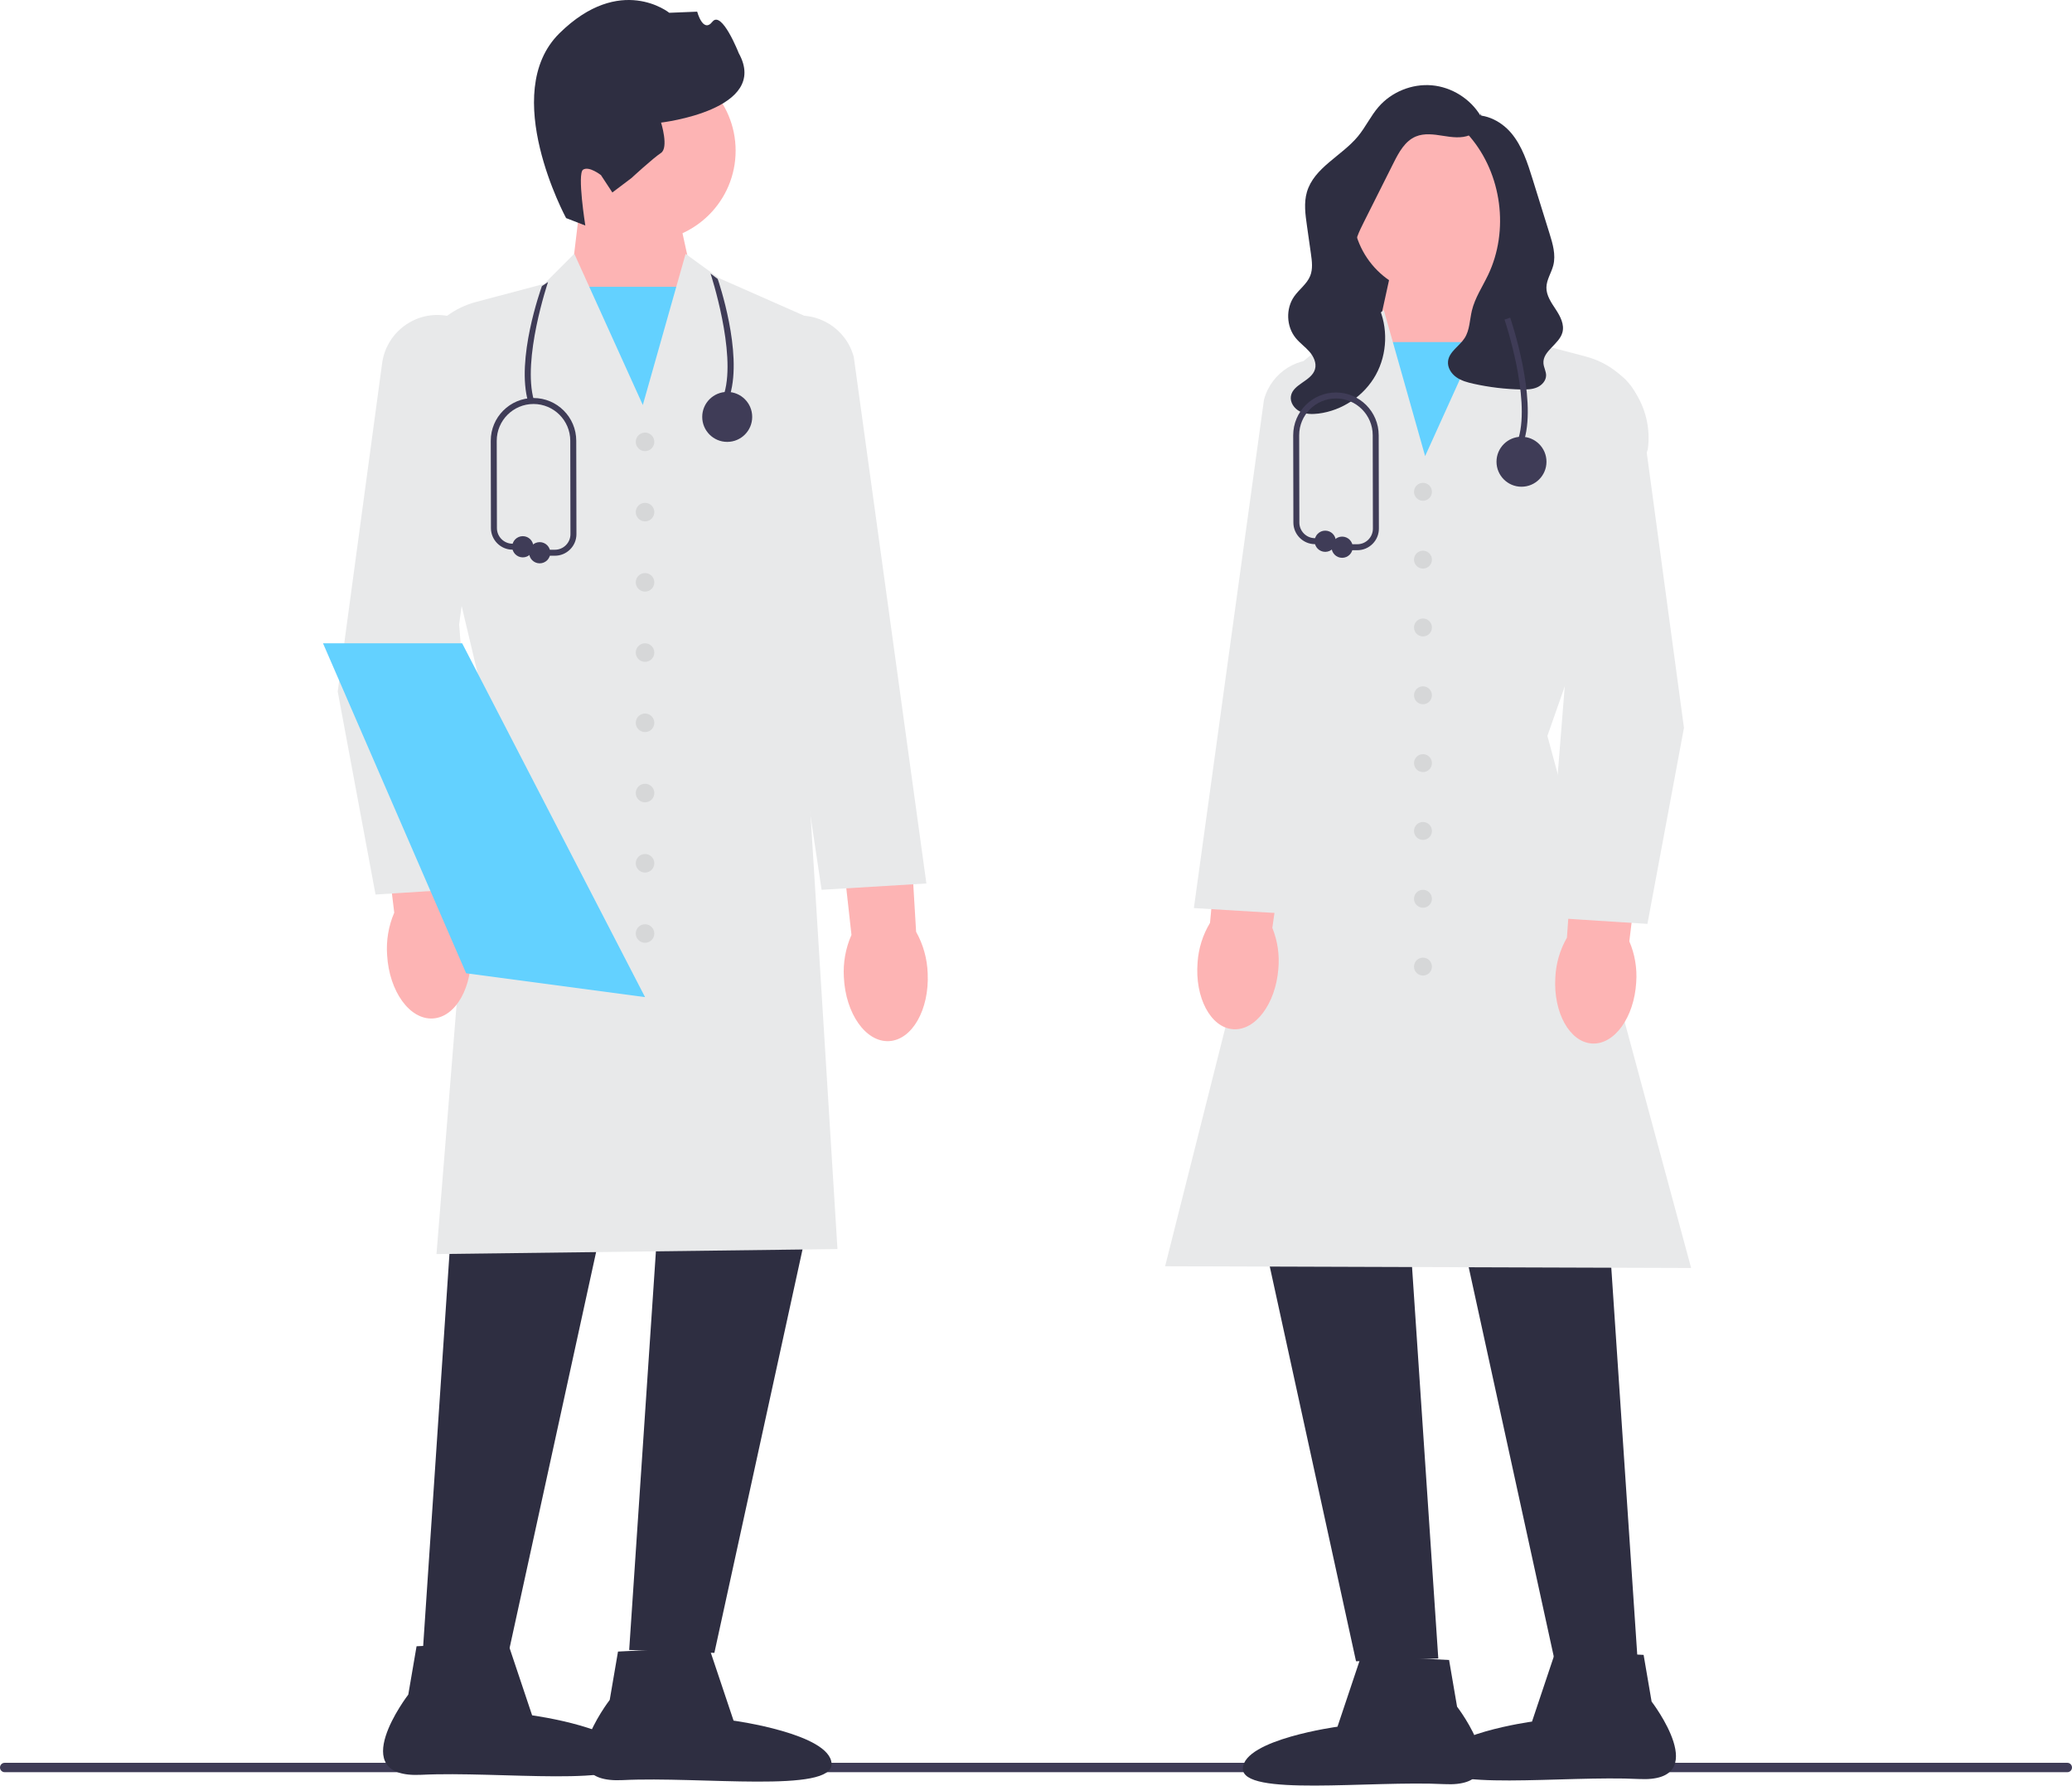
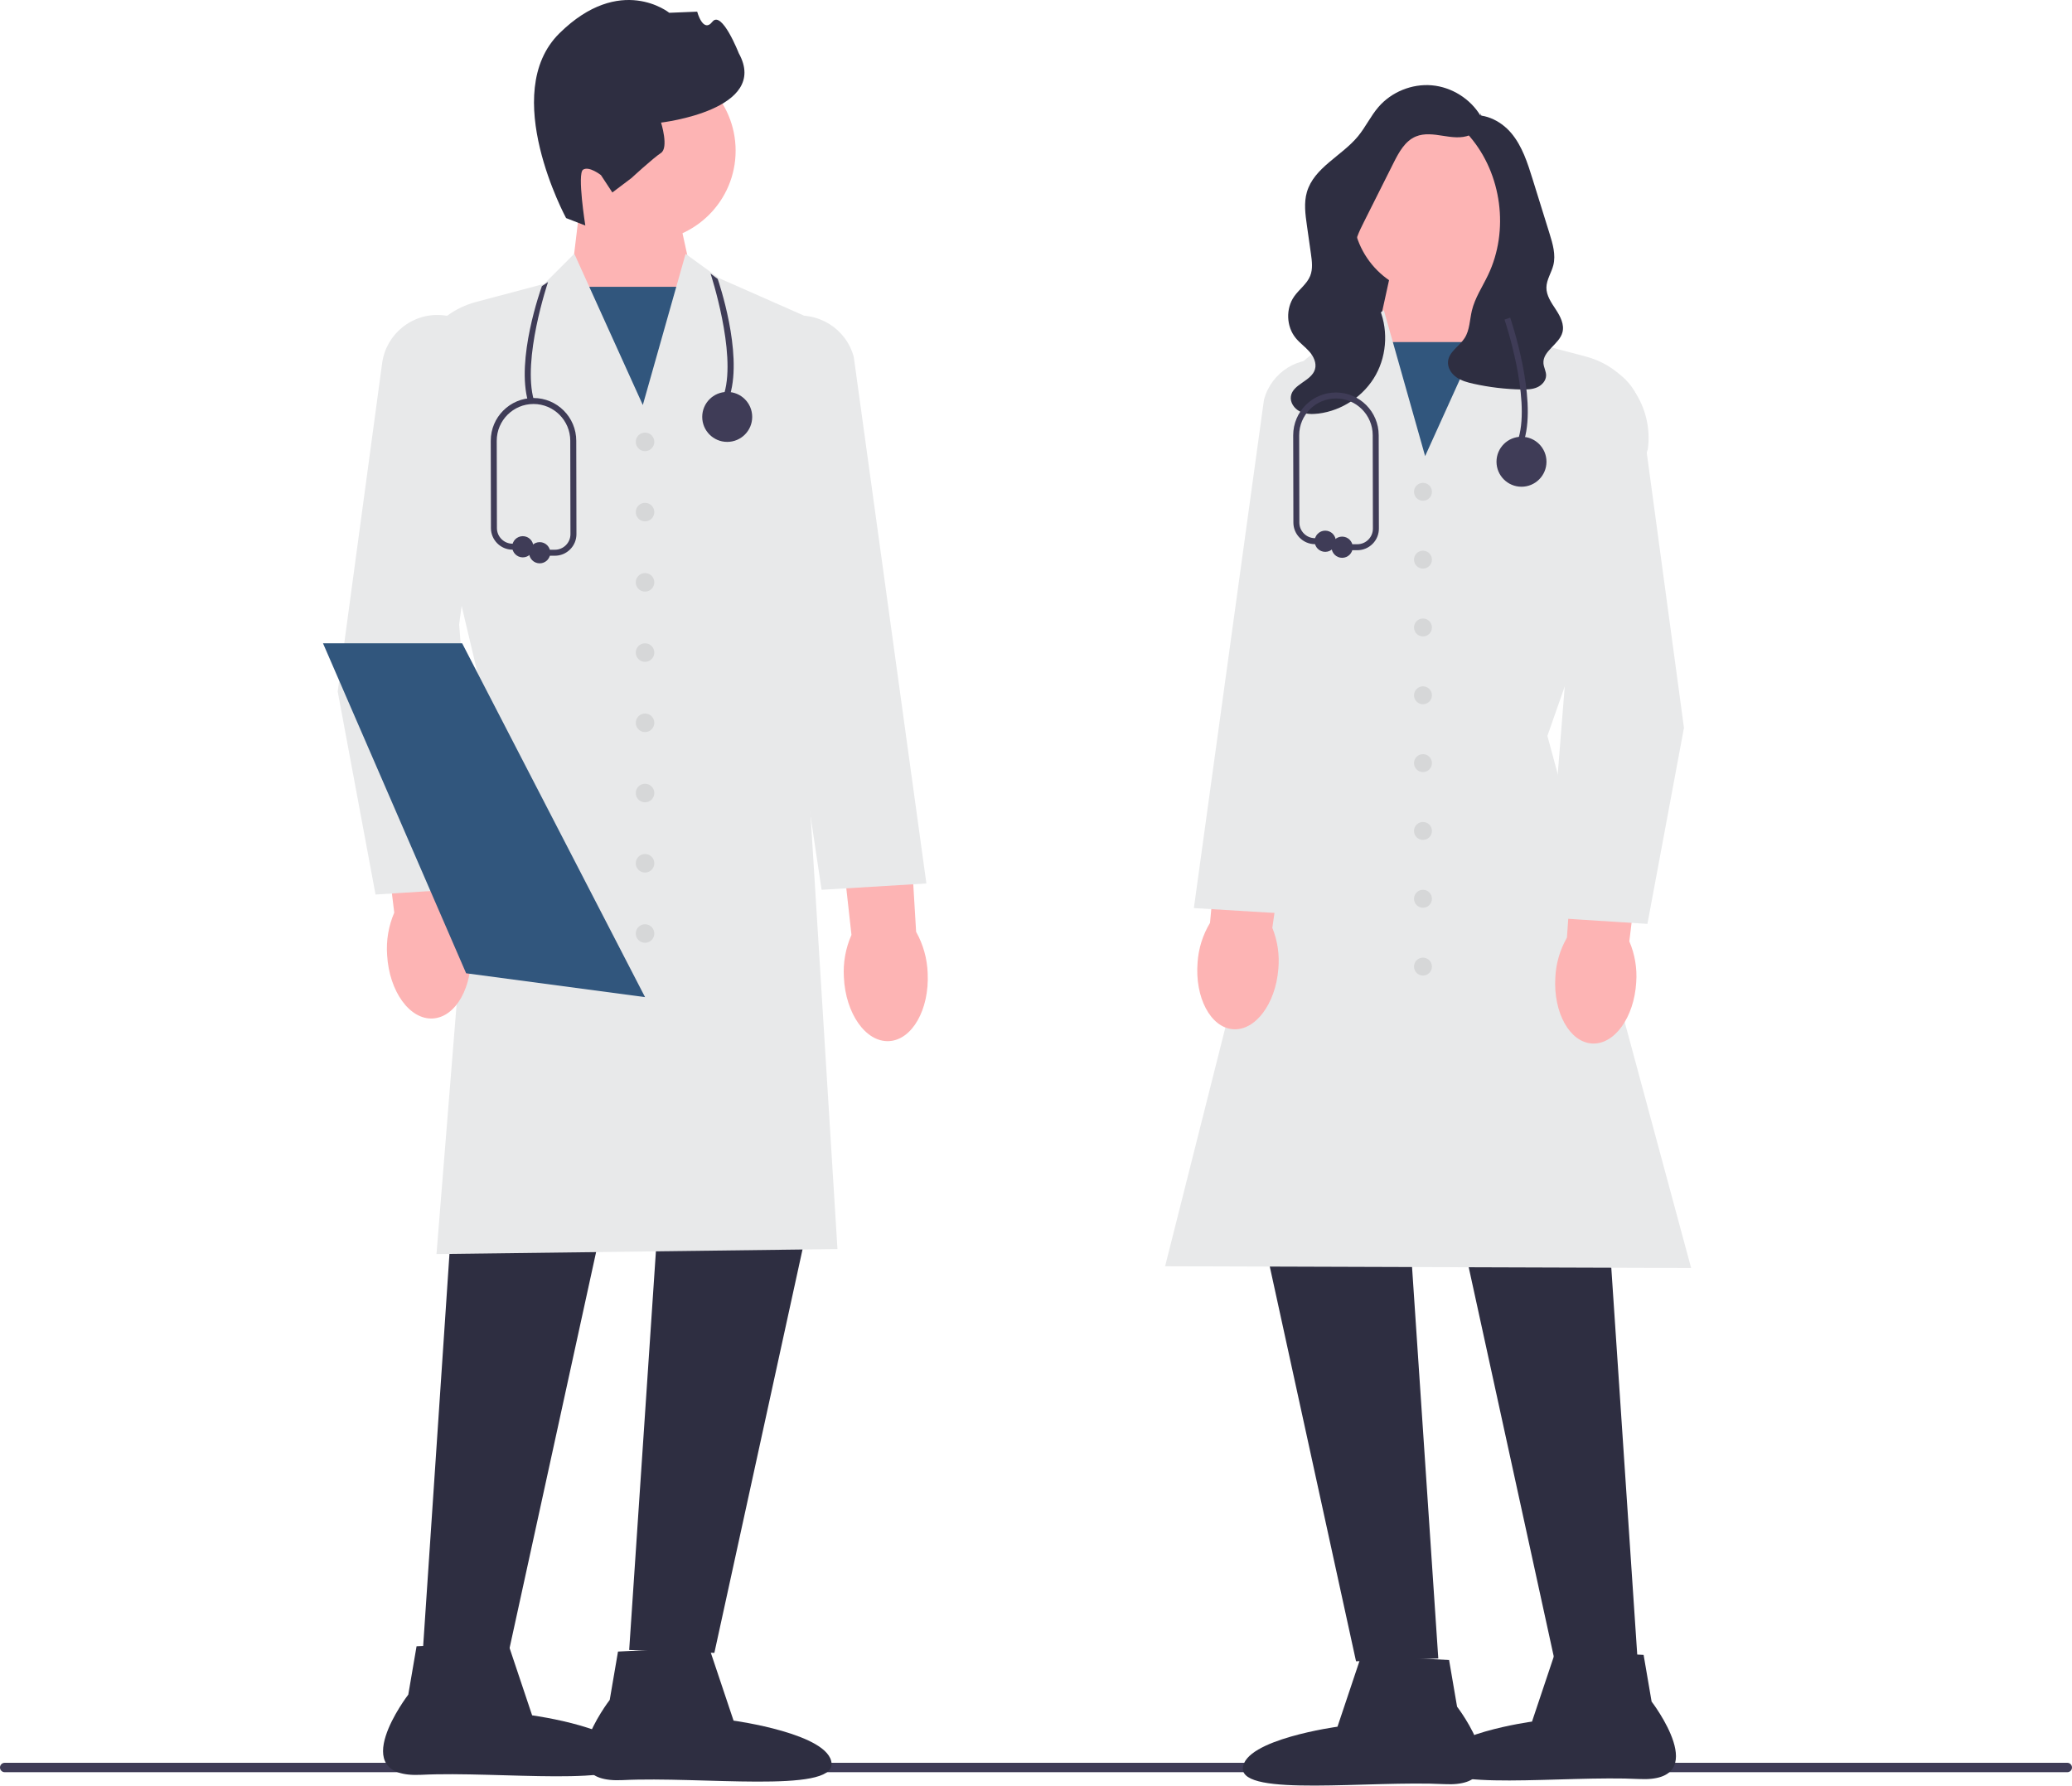
<svg xmlns="http://www.w3.org/2000/svg" width="692.68" height="596.951" viewBox="0 0 692.68 596.951">
  <path d="m0,590.905c0,.871.7,1.571,1.571,1.571h689.538c.871,0,1.571-.7,1.571-1.571,0-.871-.7-1.571-1.571-1.571H1.571c-.871,0-1.571.7-1.571,1.571Z" fill="#3f3c57" />
  <g>
    <polygon points="224.976 63.441 232.475 97.658 216.525 145.285 190.829 94.114 194.394 64.427 224.976 63.441" fill="#fdb4b4" />
-     <rect x="189.5" y="95.886" width="44.368" height="53.608" fill="#63d1ff" />
+     <rect x="189.5" y="95.886" width="44.368" height="53.608" fill="#31567d" />
    <circle cx="215.623" cy="50.376" r="30.3" fill="#fdb4b4" />
    <path d="m189.248,72.908s-22.586-41.712-2.222-61.786c20.364-20.073,36.711-6.846,36.711-6.846l9.335-.377s1.947,7.346,5.086,3.369,8.812,10.506,8.812,10.506c10.529,18.962-25.971,23.21-25.971,23.21,0,0,2.636,8.396-.043,10.154s-9.837,8.373-9.837,8.373l-6.407,4.839-3.807-5.801s-3.977-3.139-5.986-1.821.755,18.67.755,18.67l-6.426-2.49 0-0s0,0,0,0Z" fill="#2e2e41" />
    <polygon points="152.898 379.779 141.314 552.583 169.792 553.548 207.442 381.227 152.898 379.779" fill="#2e2e41" />
    <polygon points="221.923 378.814 210.339 551.617 238.817 552.583 276.467 380.262 221.923 378.814" fill="#2e2e41" />
    <path d="m145.922,419.26l15.161-188.208-23.25-98.004c-2.004-14.568,7.175-28.353,21.342-32.112l22.75-6.036,10.069-10.07,22.903,50.578,14.304-50.54,11.156,8.113,33.086,14.597-.015.342-5.307,118.388,11.847,191.274-.525.007-133.521,1.669v-0Z" fill="#e8e9ea" />
    <path d="m236.989,550.619l8.246,24.617s32.261,4.386,32.763,14.374-43.844,4.206-69.811,5.511-4.352-26.815-4.352-26.815l2.767-16.159,30.387-1.527h0v-0Z" fill="#2e2e41" />
    <path d="m169.646,548.847l8.246,24.617s32.261,4.386,32.763,14.374-43.844,4.206-69.811,5.511-4.352-26.815-4.352-26.815l2.767-16.159,30.387-1.527h-0Z" fill="#2e2e41" />
-     <path id="uuid-2a99fb06-c611-4846-a9cf-67468c4aeefc-299" d="m129.415,319.305c-.35-4.854.468-9.72,2.386-14.193l-6.154-50.486,24.108-2.226,3.646,51.452c2.423,4.218,3.8,8.956,4.017,13.816.709,12.156-4.985,22.373-12.719,22.824s-14.577-9.034-15.284-21.186h0l-0-0.0 0-0Z" fill="#fdb4b4" />
-     <path id="uuid-a83e19fb-8297-4073-aac4-48fd1880d45d-300" d="m282.111,326.715c-.297-4.857.574-9.715,2.54-14.166l-5.604-50.55,24.131-1.963,3.085,51.488c2.377,4.245,3.702,8.997,3.866,13.859.576,12.164-5.229,22.317-12.967,22.684s-14.478-9.193-15.052-21.352h0l-0-0v-0Z" fill="#fdb4b4" />
+     <path id="uuid-2a99fb06-c611-4846-a9cf-67468c4aeefc-308" d="m129.415,319.305c-.35-4.854.468-9.72,2.386-14.193l-6.154-50.486,24.108-2.226,3.646,51.452c2.423,4.218,3.8,8.956,4.017,13.816.709,12.156-4.985,22.373-12.719,22.824s-14.577-9.034-15.284-21.186h0l-0-0.0 0-0Z" fill="#fdb4b4" />
+     <path id="uuid-a83e19fb-8297-4073-aac4-48fd1880d45d-309" d="m282.111,326.715c-.297-4.857.574-9.715,2.54-14.166l-5.604-50.55,24.131-1.963,3.085,51.488c2.377,4.245,3.702,8.997,3.866,13.859.576,12.164-5.229,22.317-12.967,22.684s-14.478-9.193-15.052-21.352h0l-0-0v-0Z" fill="#fdb4b4" />
    <path d="m125.547,299.058l-.082-.436-12.564-67.415,14.846-109.777c1.325-9.801,10.076-16.861,19.945-16.072,5.154.413,9.778,2.857,13.021,6.884,3.243,4.027,4.646,9.066,3.951,14.189l-11.174,82.332,7.035,88.062s-34.979,2.233-34.979,2.233Z" fill="#e8e9ea" />
    <path d="m274.665,297.476l-25.261-168.621c-1.313-4.944-.544-10.119,2.175-14.516s7.006-7.395,12.069-8.442c9.687-2.003,19.252,3.918,21.781,13.479l24.268,175.983-35.032,2.118v-0Z" fill="#e8e9ea" />
    <circle cx="215.639" cy="147.722" r="3.101" fill="#d6d7d8" />
    <circle cx="215.639" cy="171.203" r="3.101" fill="#d6d7d8" />
    <circle cx="215.639" cy="194.684" r="3.101" fill="#d6d7d8" />
    <circle cx="215.639" cy="218.165" r="3.101" fill="#d6d7d8" />
    <circle cx="215.639" cy="241.647" r="3.101" fill="#d6d7d8" />
    <circle cx="215.639" cy="265.128" r="3.101" fill="#d6d7d8" />
    <circle cx="215.639" cy="288.609" r="3.101" fill="#d6d7d8" />
    <circle cx="215.639" cy="312.09" r="3.101" fill="#d6d7d8" />
-     <polygon points="215.643 333.356 156.963 325.536 155.833 325.386 125.843 256.236 107.983 215.066 154.503 215.066 215.643 333.356" fill="#63d1ff" />
+     <polygon points="215.643 333.356 156.963 325.536 155.833 325.386 125.843 256.236 107.983 215.066 154.503 215.066 215.643 333.356" fill="#31567d" />
  </g>
  <g>
    <polygon points="450.918 70.964 488.226 50.526 488.226 108.92 445.079 108.92 450.918 70.964" fill="#2e2e41" />
    <polygon points="496.224 83.983 499.667 112.651 474.853 162.066 459.451 116.074 466.692 83.031 496.224 83.983" fill="#fdb4b4" />
-     <rect x="458.105" y="114.362" width="42.846" height="51.769" fill="#63d1ff" />
+     <rect x="458.105" y="114.362" width="42.846" height="51.769" fill="#31567d" />
    <polygon points="536.296 388.514 547.484 555.388 519.982 556.32 483.624 389.913 536.296 388.514" fill="#2e2e41" />
    <polygon points="469.64 387.582 480.827 554.456 453.326 555.388 416.967 388.98 469.64 387.582" fill="#2e2e41" />
    <path d="m565.352,423.907l-.655-.002-175.198-.572.157-.62,45.043-178.461-11.283-90.063c-2.138-17.066,6.998-33.197,22.733-40.139l5.681-2.506,10.792-7.848,13.806,48.784,22.108-48.822,9.739,9.738,21.964,5.828c13.69,3.632,22.56,16.952,20.631,30.983l-.023.098-33.542,95.709,48.048,177.894Z" fill="#e8e9ea" />
    <path d="m455.091,553.492l29.344,1.475,2.672,15.605s20.874,27.156-4.202,25.895-67.901,4.323-67.416-5.322,31.639-13.88,31.639-13.88l7.963-23.772h0l0-0Z" fill="#2e2e41" />
    <path d="m520.123,551.781l29.344,1.475,2.672,15.605s20.874,27.156-4.202,25.895-67.901,4.323-67.416-5.322,31.639-13.88,31.639-13.88l7.963-23.772h0v-0Z" fill="#2e2e41" />
-     <path id="uuid-3bc2e7c3-8a4e-432b-b93d-ff096d796d3b-301" d="m546.995,328.404h0c-.683,11.735-7.292,20.895-14.76,20.459-7.468-.436-12.967-10.301-12.282-22.041.209-4.693,1.539-9.268,3.879-13.342l3.521-49.686,23.281,2.149-5.943,48.754c1.852,4.319,2.642,9.019,2.304,13.706v0Z" fill="#fdb4b4" />
-     <path id="uuid-a34cbb18-fa14-4c0b-8260-87fab6b8d9f9-302" d="m427.356,323.941h0c-.933,11.718-7.735,20.735-15.192,20.141s-12.745-10.575-11.81-22.297c.309-4.688,1.736-9.233,4.162-13.256l4.578-49.6,23.23,2.645-6.98,48.616c1.759,4.358,2.449,9.073,2.012,13.752l-0.0 0h0Z" fill="#fdb4b4" />
+     <path id="uuid-3bc2e7c3-8a4e-432b-b93d-ff096d796d3b-310" d="m546.995,328.404h0c-.683,11.735-7.292,20.895-14.76,20.459-7.468-.436-12.967-10.301-12.282-22.041.209-4.693,1.539-9.268,3.879-13.342l3.521-49.686,23.281,2.149-5.943,48.754c1.852,4.319,2.642,9.019,2.304,13.706v0Z" fill="#fdb4b4" />
+     <path id="uuid-a34cbb18-fa14-4c0b-8260-87fab6b8d9f9-311" d="m427.356,323.941h0c-.933,11.718-7.735,20.735-15.192,20.141s-12.745-10.575-11.81-22.297c.309-4.688,1.736-9.233,4.162-13.256l4.578-49.6,23.23,2.645-6.98,48.616c1.759,4.358,2.449,9.073,2.012,13.752l-0.0 0h0Z" fill="#fdb4b4" />
    <path d="m550.744,308.87l-33.812-2.158.041-.507,6.754-84.549-10.789-79.504c-.673-4.952.684-9.823,3.818-13.715,3.135-3.893,7.604-6.255,12.587-6.654h0c9.539-.752,17.997,6.062,19.278,15.535l14.337,106.013-.015.079-12.2,65.46Z" fill="#e8e9ea" />
    <path d="m432.985,305.631l-33.865-2.047.074-.535,23.353-169.37c2.456-9.302,11.706-15.024,21.065-13.088,4.895,1.012,9.037,3.91,11.666,8.161s3.372,9.251,2.092,14.083l-24.385,162.797Z" fill="#e8e9ea" />
    <circle cx="475.708" cy="164.419" r="2.995" fill="#d6d7d8" />
    <circle cx="475.708" cy="187.095" r="2.995" fill="#d6d7d8" />
    <circle cx="475.708" cy="209.77" r="2.995" fill="#d6d7d8" />
    <circle cx="475.708" cy="232.446" r="2.995" fill="#d6d7d8" />
    <circle cx="475.708" cy="255.121" r="2.995" fill="#d6d7d8" />
    <circle cx="475.708" cy="277.797" r="2.995" fill="#d6d7d8" />
    <circle cx="475.708" cy="300.472" r="2.995" fill="#d6d7d8" />
    <circle cx="475.708" cy="323.148" r="2.995" fill="#d6d7d8" />
    <circle cx="480.255" cy="70.601" r="28.013" fill="#fdb4b4" />
    <path d="m494.935,37.9c1.342,2.73-.786,6.14-3.604,7.288s-6.0.683-9.004.205-6.192-.931-9.001.237c-3.635,1.511-5.683,5.303-7.449,8.821-3.296,6.568-6.592,13.136-9.887,19.704-1.61,3.209-3.257,6.562-3.288,10.152-.057,6.59,5.171,11.857,7.984,17.817,3.425,7.257,3.142,16.149-.736,23.174-3.878,7.025-11.253,12.002-19.219,12.97-2.096.255-4.314.227-6.198-.725s-3.322-3.031-2.973-5.114c.682-4.072,6.905-5.024,8.048-8.992.597-2.071-.46-4.283-1.884-5.901s-3.226-2.88-4.584-4.553c-3.133-3.859-3.342-9.816-.487-13.884,1.678-2.391,4.273-4.168,5.358-6.88.924-2.312.589-4.911.239-7.376-.45-3.168-.9-6.335-1.349-9.503-.525-3.696-1.042-7.524-.004-11.11,2.377-8.217,11.655-12.076,17.096-18.677,2.528-3.067,4.229-6.756,6.823-9.768,4.353-5.054,11.206-7.843,17.851-7.263,6.645.58,12.912,4.512,16.324,10.244" fill="#2e2e41" />
    <path d="m490.513,38.418c-1.369.489-1.876,2.272-1.482,3.671.394,1.399,1.425,2.511,2.37,3.616,10.679,12.498,13.161,31.401,6.07,46.232-1.886,3.945-4.398,7.657-5.416,11.91-.74,3.094-.7,6.488-2.417,9.167-1.748,2.727-5.211,4.555-5.553,7.776-.22,2.067,1.04,4.075,2.729,5.287s3.752,1.766,5.781,2.218c5.273,1.175,10.665,1.817,16.067,1.912,1.761.031,3.578-.007,5.194-.709s2.995-2.224,3.013-3.985c.014-1.384-.784-2.661-.886-4.042-.305-4.137,5.261-6.338,6.346-10.341.713-2.632-.692-5.341-2.188-7.621-1.497-2.28-3.204-4.674-3.167-7.401.035-2.61,1.674-4.909,2.31-7.441.881-3.502-.201-7.165-1.274-10.613-.912-2.931-1.825-5.863-2.737-8.794-.97-3.116-1.94-6.232-2.909-9.349-1.693-5.44-3.47-11.038-7.134-15.402-3.664-4.363-9.735-7.223-15.147-5.442" fill="#2e2e41" />
  </g>
  <g>
    <path d="m509.601,146.967l-1.92-.56c4-13.715-4.625-39.31-4.712-39.567l1.893-.646c.366,1.074,8.915,26.456,4.739,40.772Z" fill="#3f3c57" />
    <circle cx="508.641" cy="154.367" r="8.354" fill="#3f3c57" />
    <path d="m453.75,183.943h-5.066c-.553,0-1-.448-1-1s.447-1,1-1h5.066c1.396,0,2.708-.544,3.694-1.532.985-.988,1.527-2.301,1.524-3.696l-.062-31.207c0-6.779-5.514-12.293-12.291-12.293s-12.292,5.514-12.292,12.291l.062,29.209c.006,2.85,2.329,5.186,5.179,5.208l3.478.026c.552.004.996.455.992,1.008-.004.549-.451.992-1,.992h-.008l-3.478-.026c-3.941-.03-7.155-3.262-7.163-7.204l-.062-29.211c0-7.882,6.411-14.293,14.292-14.293,7.88,0,14.291,6.411,14.291,14.291l.062,31.205c.004,1.931-.745,3.747-2.109,5.113-1.363,1.367-3.179,2.12-5.109,2.12Z" fill="#3f3c57" />
    <circle cx="443.034" cy="180.949" r="3.544" fill="#3f3c57" />
    <circle cx="448.683" cy="182.943" r="3.544" fill="#3f3c57" />
  </g>
  <path d="m244.071,131.978l-1.92-.56c4-13.715-4.528-39.706-4.615-39.963l2.4,1.809c.366,1.074,8.311,24.398,4.135,38.714Z" fill="#3f3c57" />
  <path d="m176.581,134.414l1.92-.56c-4-13.715,4.625-39.31,4.712-39.567l-2.054,1.376c-.366,1.074-8.754,24.435-4.578,38.751Z" fill="#3f3c57" />
  <circle cx="243.111" cy="139.377" r="8.354" fill="#3f3c57" />
  <path d="m185.488,185.789h-5.066c-.553,0-1-.448-1-1s.447-1,1-1h5.066c1.396,0,2.708-.544,3.694-1.532.985-.988,1.527-2.301,1.524-3.696l-.062-31.207c0-6.779-5.514-12.293-12.291-12.293s-12.292,5.514-12.292,12.291l.062,29.209c.006,2.85,2.329,5.186,5.179,5.208l3.478.026c.552.004.996.455.992,1.008-.004.549-.451.992-1,.992h-.008l-3.478-.026c-3.941-.03-7.155-3.262-7.163-7.204l-.062-29.211c0-7.882,6.411-14.293,14.292-14.293,7.88,0,14.291,6.411,14.291,14.291l.062,31.205c.004,1.931-.745,3.747-2.109,5.113-1.363,1.367-3.179,2.12-5.109,2.12Z" fill="#3f3c57" />
  <circle cx="174.772" cy="182.795" r="3.544" fill="#3f3c57" />
  <circle cx="180.421" cy="184.789" r="3.544" fill="#3f3c57" />
</svg>
